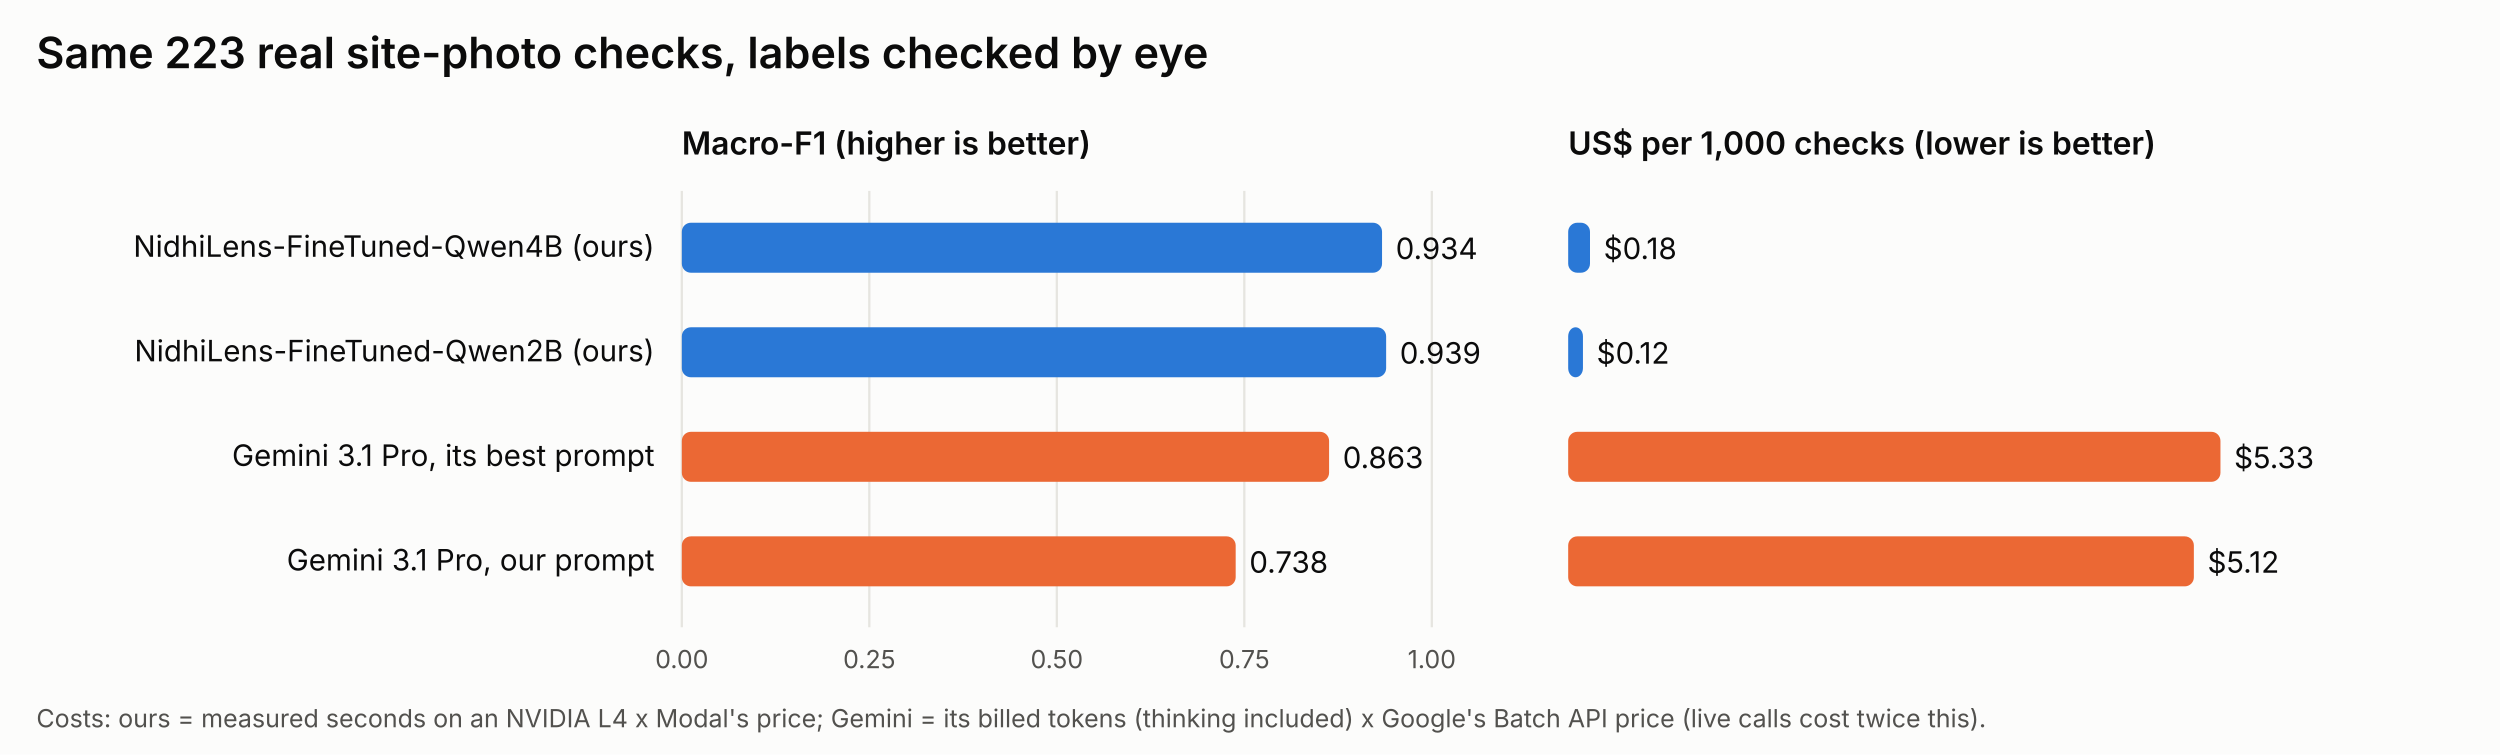
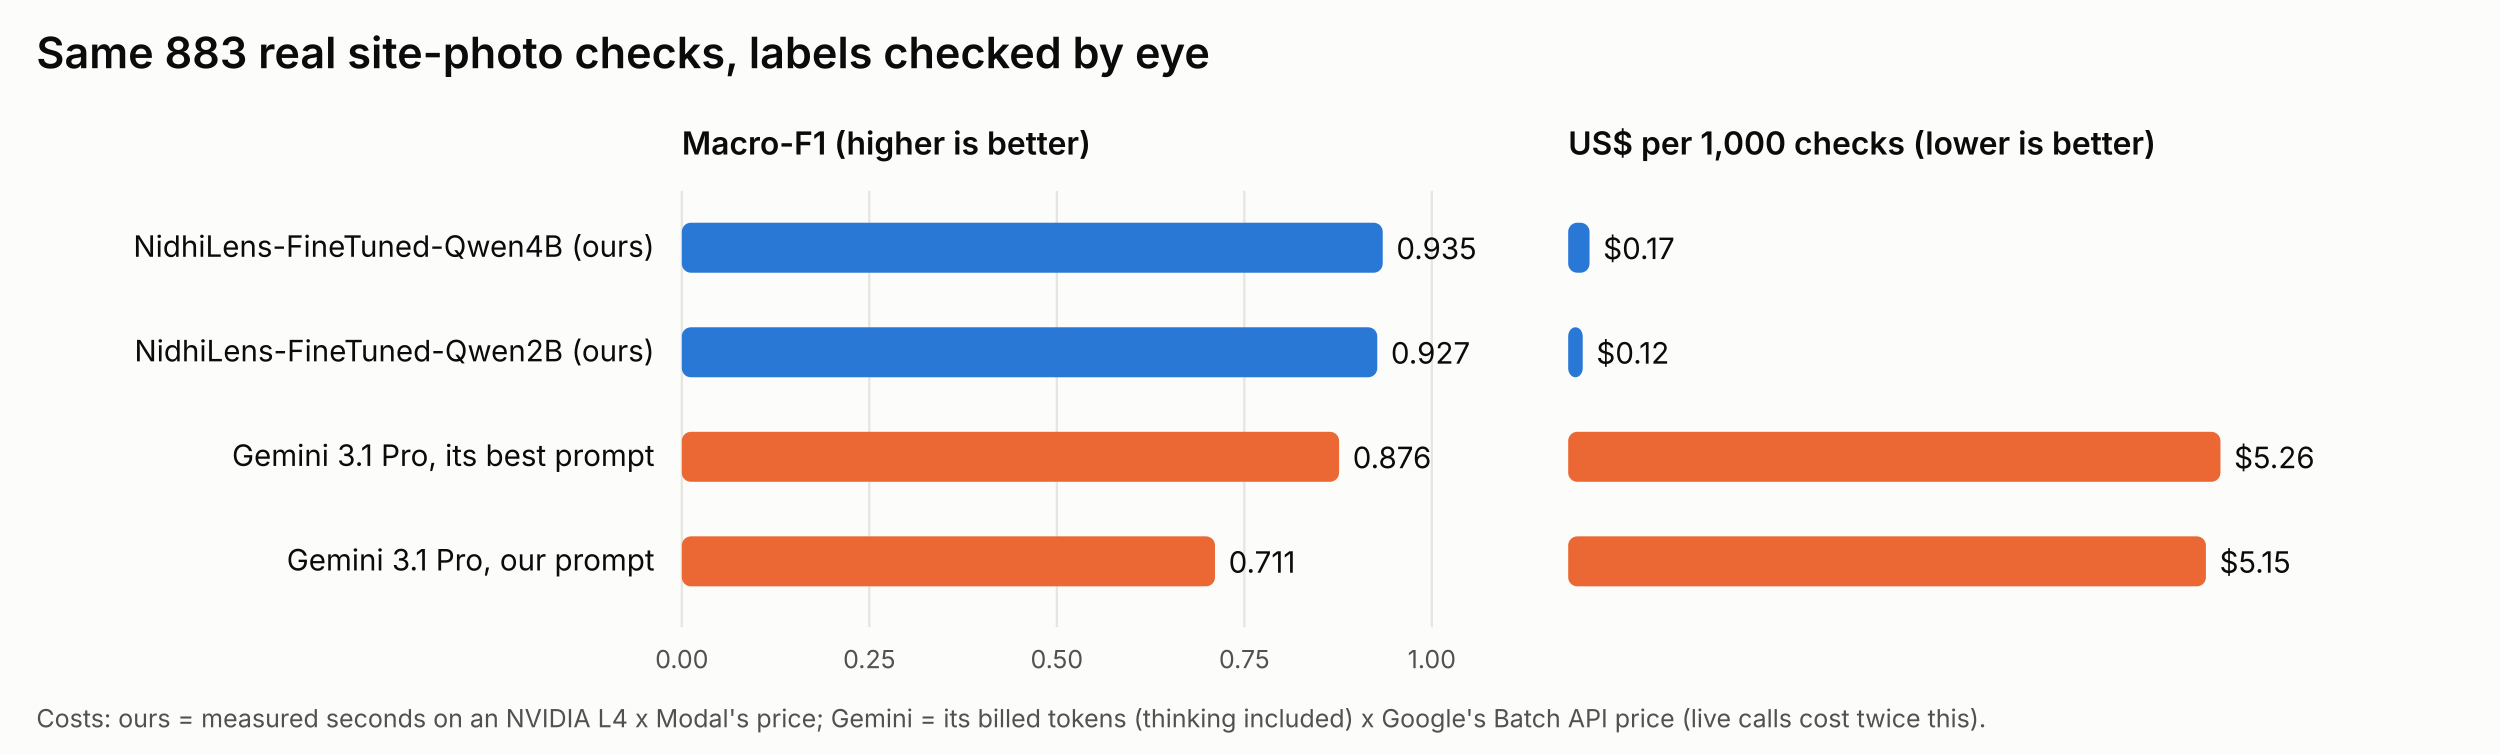
<svg xmlns="http://www.w3.org/2000/svg" width="1100" height="332" viewBox="0 0 1100 332" font-family="Inter, Segoe UI, Arial, sans-serif">
  <rect width="1100" height="332" fill="#fcfcfb" />
-   <text x="16" y="30" font-size="19" font-weight="600" fill="#0b0b0b">Same 223 real site-photo checks, labels checked by eye</text>
+   <text x="16" y="30" font-size="19" font-weight="600" fill="#0b0b0b">Same 883 real site-photo checks, labels checked by eye</text>
  <text x="300" y="68" font-size="14" font-weight="600" fill="#0b0b0b">Macro-F1 (higher is better)</text>
  <text x="690" y="68" font-size="14" font-weight="600" fill="#0b0b0b">US$ per 1,000 checks (lower is better)</text>
  <line x1="300.0" y1="84" x2="300.0" y2="276" stroke="#e6e5e0" stroke-width="1" />
  <text x="300.0" y="294" font-size="11" fill="#52514e" text-anchor="middle">0.00</text>
  <line x1="382.5" y1="84" x2="382.5" y2="276" stroke="#e6e5e0" stroke-width="1" />
  <text x="382.5" y="294" font-size="11" fill="#52514e" text-anchor="middle">0.25</text>
  <line x1="465.0" y1="84" x2="465.0" y2="276" stroke="#e6e5e0" stroke-width="1" />
  <text x="465.0" y="294" font-size="11" fill="#52514e" text-anchor="middle">0.50</text>
  <line x1="547.5" y1="84" x2="547.5" y2="276" stroke="#e6e5e0" stroke-width="1" />
  <text x="547.5" y="294" font-size="11" fill="#52514e" text-anchor="middle">0.75</text>
  <line x1="630.0" y1="84" x2="630.0" y2="276" stroke="#e6e5e0" stroke-width="1" />
  <text x="630.0" y="294" font-size="11" fill="#52514e" text-anchor="middle">1.00</text>
  <text x="288" y="113" font-size="13" fill="#0b0b0b" text-anchor="end">NidhiLens-FineTuned-Qwen4B (ours)</text>
-   <rect x="300" y="98" width="308.1" height="22" rx="4" fill="#2a78d6" />
-   <text x="614.1" y="114" font-size="13" fill="#0b0b0b">0.934</text>
-   <rect x="690" y="98" width="9.6" height="22" rx="4" fill="#2a78d6" />
-   <text x="705.6" y="114" font-size="13" fill="#0b0b0b">$0.18</text>
+   <rect x="300" y="98" width="308.4" height="22" rx="4" fill="#2a78d6" />
+   <text x="614.4" y="114" font-size="13" fill="#0b0b0b">0.935</text>
+   <rect x="690" y="98" width="9.4" height="22" rx="4" fill="#2a78d6" />
+   <text x="705.4" y="114" font-size="13" fill="#0b0b0b">$0.17</text>
  <text x="288" y="159" font-size="13" fill="#0b0b0b" text-anchor="end">NidhiLens-FineTuned-Qwen2B (ours)</text>
-   <rect x="300" y="144" width="309.9" height="22" rx="4" fill="#2a78d6" />
-   <text x="615.9" y="160" font-size="13" fill="#0b0b0b">0.939</text>
-   <rect x="690" y="144" width="6.5" height="22" rx="4" fill="#2a78d6" />
-   <text x="702.5" y="160" font-size="13" fill="#0b0b0b">$0.12</text>
+   <rect x="300" y="144" width="306.0" height="22" rx="4" fill="#2a78d6" />
+   <text x="612.0" y="160" font-size="13" fill="#0b0b0b">0.927</text>
+   <rect x="690" y="144" width="6.4" height="22" rx="4" fill="#2a78d6" />
+   <text x="702.4" y="160" font-size="13" fill="#0b0b0b">$0.12</text>
  <text x="288" y="205" font-size="13" fill="#0b0b0b" text-anchor="end">Gemini 3.1 Pro, its best prompt</text>
-   <rect x="300" y="190" width="284.8" height="22" rx="4" fill="#eb6834" />
-   <text x="590.8" y="206" font-size="13" fill="#0b0b0b">0.863</text>
+   <rect x="300" y="190" width="289.2" height="22" rx="4" fill="#eb6834" />
+   <text x="595.2" y="206" font-size="13" fill="#0b0b0b">0.876</text>
  <rect x="690" y="190" width="287.0" height="22" rx="4" fill="#eb6834" />
-   <text x="983.0" y="206" font-size="13" fill="#0b0b0b">$5.33</text>
+   <text x="983.0" y="206" font-size="13" fill="#0b0b0b">$5.26</text>
  <text x="288" y="251" font-size="13" fill="#0b0b0b" text-anchor="end">Gemini 3.1 Pro, our prompt</text>
-   <rect x="300" y="236" width="243.7" height="22" rx="4" fill="#eb6834" />
-   <text x="549.7" y="252" font-size="13" fill="#0b0b0b">0.738</text>
-   <rect x="690" y="236" width="275.3" height="22" rx="4" fill="#eb6834" />
-   <text x="971.3" y="252" font-size="13" fill="#0b0b0b">$5.12</text>
+   <rect x="300" y="236" width="234.6" height="22" rx="4" fill="#eb6834" />
+   <text x="540.6" y="252" font-size="13" fill="#0b0b0b">0.711</text>
+   <rect x="690" y="236" width="280.6" height="22" rx="4" fill="#eb6834" />
+   <text x="976.6" y="252" font-size="13" fill="#0b0b0b">$5.15</text>
  <text x="16" y="320" font-size="11" fill="#52514e">Costs: ours = measured seconds on an NVIDIA L4 x Modal's price; Gemini = its billed tokens (thinking included) x Google's Batch API price (live calls cost twice this).</text>
</svg>
